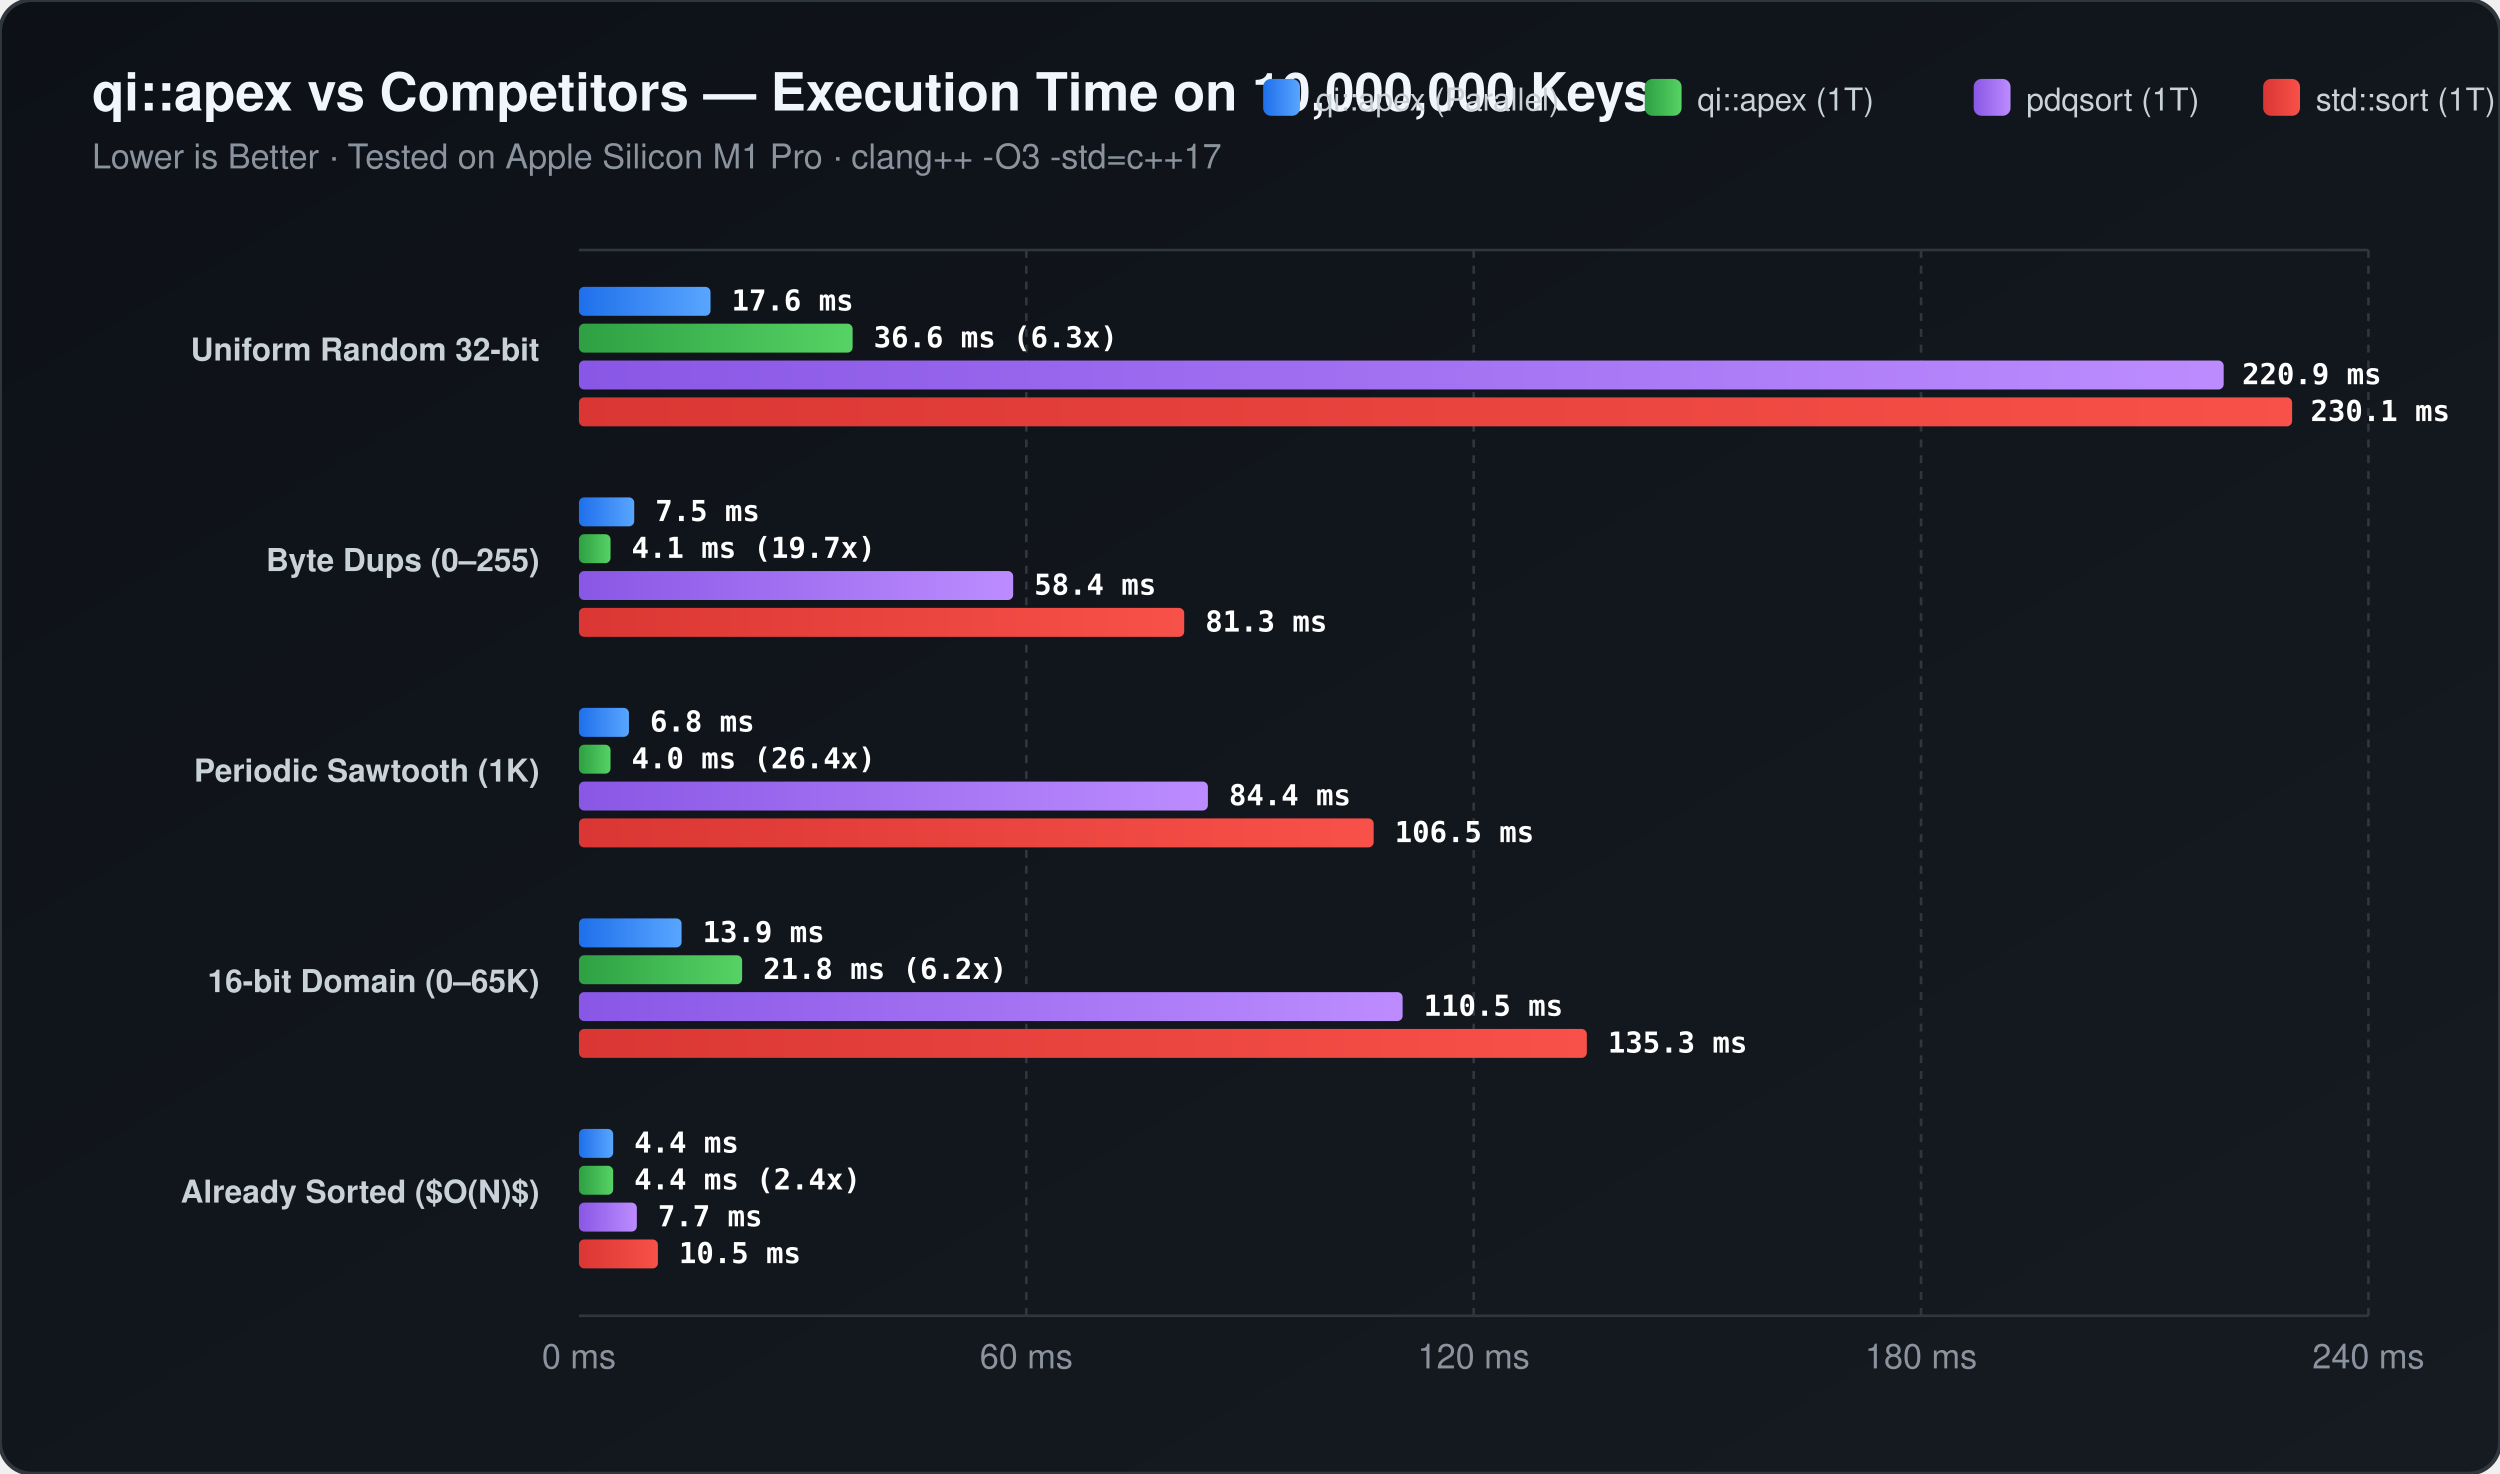
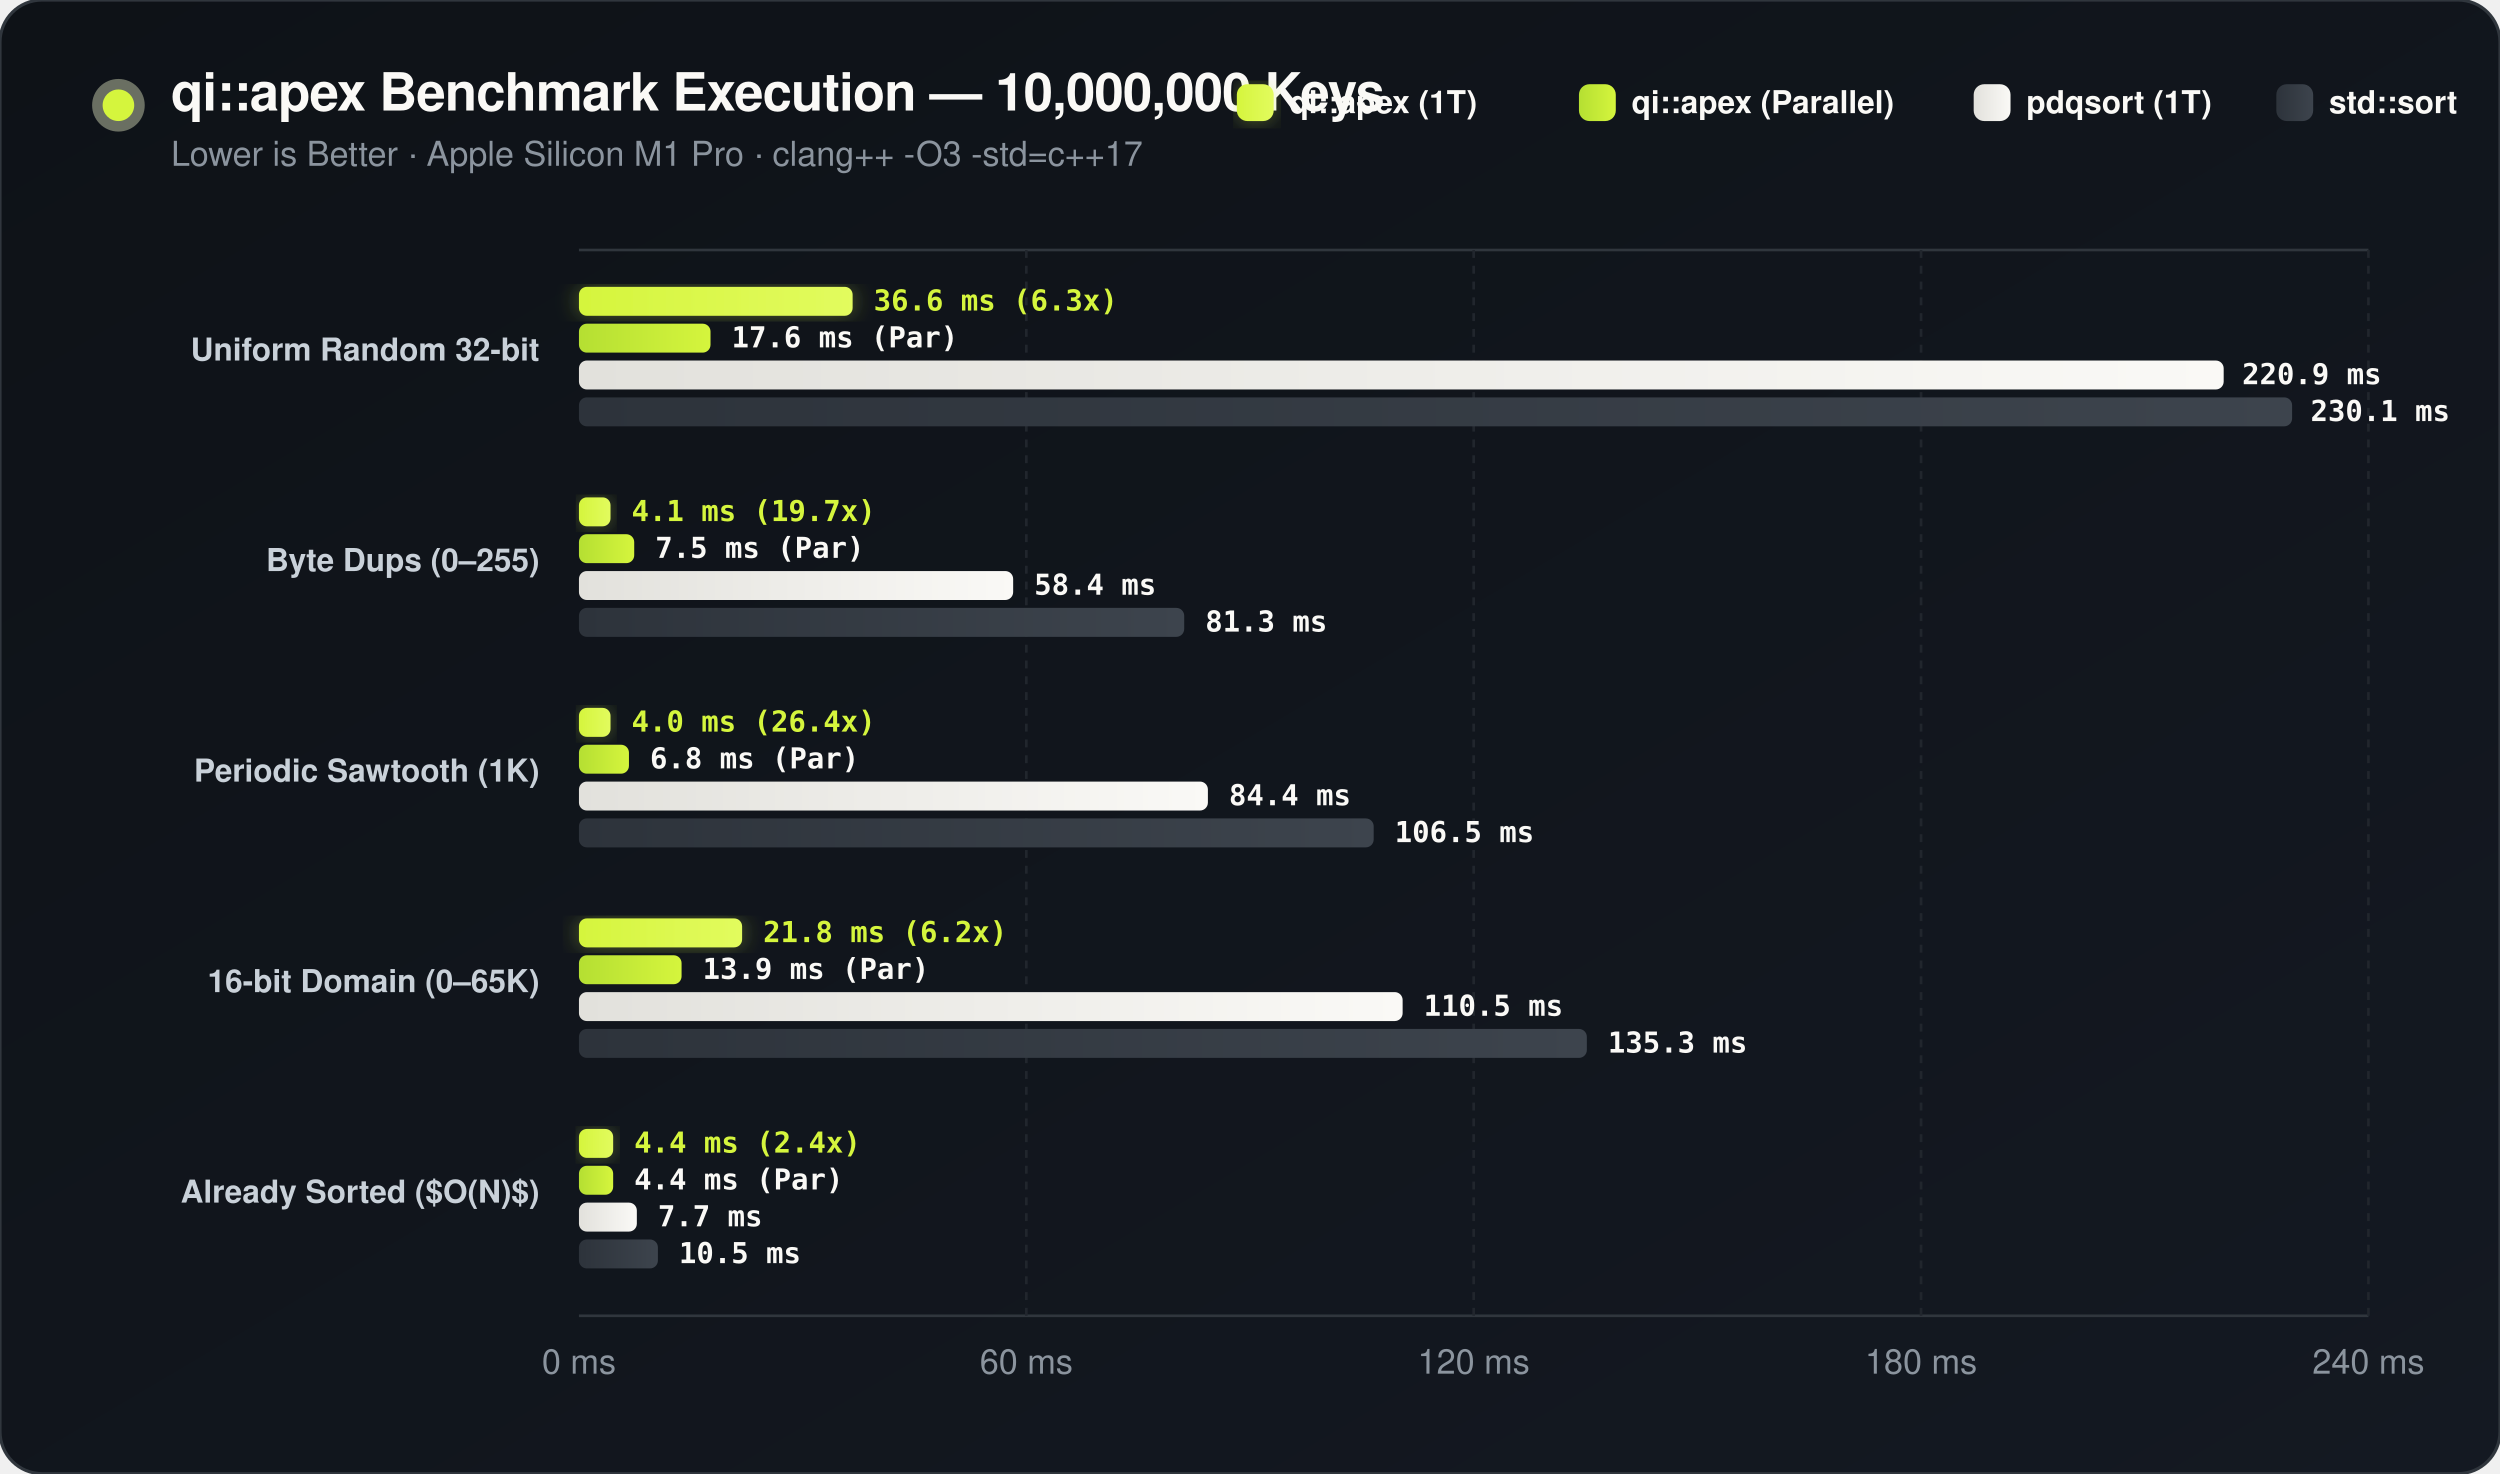
<svg xmlns="http://www.w3.org/2000/svg" viewBox="0 0 950 560" width="100%" height="100%">
  <defs>
-     <linearGradient id="bgGrad" x1="0%" y1="0%" x2="100%" y2="100%">
-       <stop offset="0%" stop-color="#0d1117" />
-       <stop offset="100%" stop-color="#161b22" />
+     <linearGradient id="canvasGrad" x1="0%" y1="0%" x2="100%" y2="100%">
+       <stop offset="0%" stop-color="#0E1217" />
+       <stop offset="100%" stop-color="#141922" />
    </linearGradient>
-     <linearGradient id="apexGrad" x1="0%" y1="0%" x2="100%" y2="0%">
-       <stop offset="0%" stop-color="#2ea043" />
-       <stop offset="100%" stop-color="#56d364" />
+     <linearGradient id="limePrimary" x1="0%" y1="0%" x2="100%" y2="0%">
+       <stop offset="0%" stop-color="#D5F53D" />
+       <stop offset="100%" stop-color="#E2FB5E" />
    </linearGradient>
-     <linearGradient id="apexParGrad" x1="0%" y1="0%" x2="100%" y2="0%">
-       <stop offset="0%" stop-color="#1f6feb" />
-       <stop offset="100%" stop-color="#58a6ff" />
+     <linearGradient id="limeGlow" x1="0%" y1="0%" x2="100%" y2="0%">
+       <stop offset="0%" stop-color="#B5DF32" />
+       <stop offset="100%" stop-color="#D5F53D" />
    </linearGradient>
-     <linearGradient id="pdqGrad" x1="0%" y1="0%" x2="100%" y2="0%">
-       <stop offset="0%" stop-color="#8957e5" />
-       <stop offset="100%" stop-color="#bc8cff" />
+     <linearGradient id="ivoryNeutral" x1="0%" y1="0%" x2="100%" y2="0%">
+       <stop offset="0%" stop-color="#E2E1DC" />
+       <stop offset="100%" stop-color="#FAF9F6" />
    </linearGradient>
-     <linearGradient id="stdGrad" x1="0%" y1="0%" x2="100%" y2="0%">
-       <stop offset="0%" stop-color="#da3633" />
-       <stop offset="100%" stop-color="#f85149" />
+     <linearGradient id="slateMuted" x1="0%" y1="0%" x2="100%" y2="0%">
+       <stop offset="0%" stop-color="#2D333B" />
+       <stop offset="100%" stop-color="#3D444D" />
    </linearGradient>
+     <filter id="limeShadow" x="-10%" y="-10%" width="130%" height="130%">
+       <feDropShadow dx="0" dy="0" stdDeviation="4" flood-color="#D5F53D" flood-opacity="0.35" />
+     </filter>
    <style>
-       .title { font-family: -apple-system, BlinkMacSystemFont, "Segoe UI", Helvetica, Arial, sans-serif; font-size: 20px; font-weight: 700; fill: #f0f6fc; }
-       .subtitle { font-family: -apple-system, BlinkMacSystemFont, "Segoe UI", Helvetica, Arial, sans-serif; font-size: 13px; fill: #8b949e; }
-       .axis-label { font-family: -apple-system, BlinkMacSystemFont, "Segoe UI", Helvetica, Arial, sans-serif; font-size: 12px; font-weight: 600; fill: #c9d1d9; }
-       .bar-val { font-family: "SF Mono", Monaco, Menlo, Consolas, monospace; font-size: 11px; font-weight: 600; fill: #ffffff; }
-       .legend-text { font-family: -apple-system, BlinkMacSystemFont, "Segoe UI", Helvetica, Arial, sans-serif; font-size: 12px; fill: #c9d1d9; font-weight: 500; }
-       .grid { stroke: #30363d; stroke-dasharray: 3,3; stroke-width: 1; }
+       .title { font-family: -apple-system, BlinkMacSystemFont, "Segoe UI", Helvetica, Arial, sans-serif; font-size: 20px; font-weight: 700; fill: #FAF9F6; letter-spacing: -0.3px; }
+       .subtitle { font-family: -apple-system, BlinkMacSystemFont, "Segoe UI", Helvetica, Arial, sans-serif; font-size: 13px; fill: #8B949E; }
+       .axis-label { font-family: -apple-system, BlinkMacSystemFont, "Segoe UI", Helvetica, Arial, sans-serif; font-size: 12px; font-weight: 600; fill: #C9D1D9; }
+       .bar-val { font-family: "SF Mono", Monaco, Menlo, Consolas, monospace; font-size: 11px; font-weight: 700; fill: #FAF9F6; }
+       .bar-val-lime { font-family: "SF Mono", Monaco, Menlo, Consolas, monospace; font-size: 11px; font-weight: 800; fill: #D5F53D; }
+       .legend-text { font-family: -apple-system, BlinkMacSystemFont, "Segoe UI", Helvetica, Arial, sans-serif; font-size: 12px; fill: #FAF9F6; font-weight: 600; }
+       .grid { stroke: #21262D; stroke-dasharray: 3,3; stroke-width: 1; }
    </style>
  </defs>
-   <rect width="950" height="560" rx="12" fill="url(#bgGrad)" stroke="#30363d" stroke-width="1.5" />
-   <text x="35" y="42" class="title">qi::apex vs Competitors — Execution Time on 10,000,000 Keys</text>
-   <text x="35" y="64" class="subtitle">Lower is Better · Tested on Apple Silicon M1 Pro · clang++ -O3 -std=c++17</text>
-   <g transform="translate(480, 30)">
-     <rect x="0" y="0" width="14" height="14" rx="3" fill="url(#apexParGrad)" />
-     <text x="20" y="12" class="legend-text">qi::apex (Parallel)</text>
-     <rect x="145" y="0" width="14" height="14" rx="3" fill="url(#apexGrad)" />
-     <text x="165" y="12" class="legend-text">qi::apex (1T)</text>
-     <rect x="270" y="0" width="14" height="14" rx="3" fill="url(#pdqGrad)" />
-     <text x="290" y="12" class="legend-text">pdqsort (1T)</text>
-     <rect x="380" y="0" width="14" height="14" rx="3" fill="url(#stdGrad)" />
-     <text x="400" y="12" class="legend-text">std::sort (1T)</text>
+   <rect width="950" height="560" rx="16" fill="url(#canvasGrad)" stroke="#30363D" stroke-width="1.2" />
+   <g transform="translate(35, 30)">
+     <circle cx="10" cy="10" r="10" fill="#F4FBD2" opacity="0.4" />
+     <circle cx="10" cy="10" r="6" fill="#D5F53D" />
  </g>
-   <line x1="220" y1="95" x2="900" y2="95" stroke="#30363d" stroke-width="1" />
-   <line x1="220" y1="500" x2="900" y2="500" stroke="#30363d" stroke-width="1" />
+   <text x="65" y="42" class="title">qi::apex Benchmark Execution — 10,000,000 Keys</text>
+   <text x="65" y="63" class="subtitle">Lower is Better · Apple Silicon M1 Pro · clang++ -O3 -std=c++17</text>
+   <g transform="translate(470, 32)">
+     <rect x="0" y="0" width="14" height="14" rx="4" fill="url(#limePrimary)" filter="url(#limeShadow)" />
+     <text x="20" y="11" class="legend-text">qi::apex (1T)</text>
+     <rect x="130" y="0" width="14" height="14" rx="4" fill="url(#limeGlow)" />
+     <text x="150" y="11" class="legend-text">qi::apex (Parallel)</text>
+     <rect x="280" y="0" width="14" height="14" rx="4" fill="url(#ivoryNeutral)" />
+     <text x="300" y="11" class="legend-text">pdqsort (1T)</text>
+     <rect x="395" y="0" width="14" height="14" rx="4" fill="url(#slateMuted)" />
+     <text x="415" y="11" class="legend-text">std::sort</text>
+   </g>
+   <line x1="220" y1="95" x2="900" y2="95" stroke="#30363D" stroke-width="1" />
+   <line x1="220" y1="500" x2="900" y2="500" stroke="#30363D" stroke-width="1" />
  <line x1="390" y1="95" x2="390" y2="500" class="grid" />
  <line x1="560" y1="95" x2="560" y2="500" class="grid" />
  <line x1="730" y1="95" x2="730" y2="500" class="grid" />
  <line x1="900" y1="95" x2="900" y2="500" class="grid" />
-   <text x="220" y="520" class="subtitle" text-anchor="middle">0 ms</text>
-   <text x="390" y="520" class="subtitle" text-anchor="middle">60 ms</text>
-   <text x="560" y="520" class="subtitle" text-anchor="middle">120 ms</text>
-   <text x="730" y="520" class="subtitle" text-anchor="middle">180 ms</text>
-   <text x="900" y="520" class="subtitle" text-anchor="middle">240 ms</text>
+   <text x="220" y="522" class="subtitle" text-anchor="middle">0 ms</text>
+   <text x="390" y="522" class="subtitle" text-anchor="middle">60 ms</text>
+   <text x="560" y="522" class="subtitle" text-anchor="middle">120 ms</text>
+   <text x="730" y="522" class="subtitle" text-anchor="middle">180 ms</text>
+   <text x="900" y="522" class="subtitle" text-anchor="middle">240 ms</text>
  <g transform="translate(0, 105)">
    <text x="205" y="32" class="axis-label" text-anchor="end">Uniform Random 32-bit</text>
-     <rect x="220" y="4" width="50" height="11" rx="2" fill="url(#apexParGrad)" />
-     <text x="278" y="13" class="bar-val">17.6 ms</text>
-     <rect x="220" y="18" width="104" height="11" rx="2" fill="url(#apexGrad)" />
-     <text x="332" y="27" class="bar-val">36.6 ms (6.3x)</text>
-     <rect x="220" y="32" width="625" height="11" rx="2" fill="url(#pdqGrad)" />
+     <rect x="220" y="4" width="104" height="11" rx="3" fill="url(#limePrimary)" filter="url(#limeShadow)" />
+     <text x="332" y="13" class="bar-val-lime">36.6 ms (6.3x)</text>
+     <rect x="220" y="18" width="50" height="11" rx="3" fill="url(#limeGlow)" />
+     <text x="278" y="27" class="bar-val">17.6 ms (Par)</text>
+     <rect x="220" y="32" width="625" height="11" rx="3" fill="url(#ivoryNeutral)" />
    <text x="852" y="41" class="bar-val">220.9 ms</text>
-     <rect x="220" y="46" width="651" height="11" rx="2" fill="url(#stdGrad)" />
+     <rect x="220" y="46" width="651" height="11" rx="3" fill="url(#slateMuted)" />
    <text x="878" y="55" class="bar-val">230.1 ms</text>
  </g>
  <g transform="translate(0, 185)">
    <text x="205" y="32" class="axis-label" text-anchor="end">Byte Dups (0–255)</text>
-     <rect x="220" y="4" width="21" height="11" rx="2" fill="url(#apexParGrad)" />
-     <text x="249" y="13" class="bar-val">7.5 ms</text>
-     <rect x="220" y="18" width="12" height="11" rx="2" fill="url(#apexGrad)" />
-     <text x="240" y="27" class="bar-val">4.1 ms (19.7x)</text>
-     <rect x="220" y="32" width="165" height="11" rx="2" fill="url(#pdqGrad)" />
+     <rect x="220" y="4" width="12" height="11" rx="3" fill="url(#limePrimary)" filter="url(#limeShadow)" />
+     <text x="240" y="13" class="bar-val-lime">4.1 ms (19.7x)</text>
+     <rect x="220" y="18" width="21" height="11" rx="3" fill="url(#limeGlow)" />
+     <text x="249" y="27" class="bar-val">7.5 ms (Par)</text>
+     <rect x="220" y="32" width="165" height="11" rx="3" fill="url(#ivoryNeutral)" />
    <text x="393" y="41" class="bar-val">58.4 ms</text>
-     <rect x="220" y="46" width="230" height="11" rx="2" fill="url(#stdGrad)" />
+     <rect x="220" y="46" width="230" height="11" rx="3" fill="url(#slateMuted)" />
    <text x="458" y="55" class="bar-val">81.3 ms</text>
  </g>
  <g transform="translate(0, 265)">
    <text x="205" y="32" class="axis-label" text-anchor="end">Periodic Sawtooth (1K)</text>
-     <rect x="220" y="4" width="19" height="11" rx="2" fill="url(#apexParGrad)" />
-     <text x="247" y="13" class="bar-val">6.8 ms</text>
-     <rect x="220" y="18" width="12" height="11" rx="2" fill="url(#apexGrad)" />
-     <text x="240" y="27" class="bar-val">4.0 ms (26.4x)</text>
-     <rect x="220" y="32" width="239" height="11" rx="2" fill="url(#pdqGrad)" />
+     <rect x="220" y="4" width="12" height="11" rx="3" fill="url(#limePrimary)" filter="url(#limeShadow)" />
+     <text x="240" y="13" class="bar-val-lime">4.0 ms (26.4x)</text>
+     <rect x="220" y="18" width="19" height="11" rx="3" fill="url(#limeGlow)" />
+     <text x="247" y="27" class="bar-val">6.8 ms (Par)</text>
+     <rect x="220" y="32" width="239" height="11" rx="3" fill="url(#ivoryNeutral)" />
    <text x="467" y="41" class="bar-val">84.4 ms</text>
-     <rect x="220" y="46" width="302" height="11" rx="2" fill="url(#stdGrad)" />
+     <rect x="220" y="46" width="302" height="11" rx="3" fill="url(#slateMuted)" />
    <text x="530" y="55" class="bar-val">106.5 ms</text>
  </g>
  <g transform="translate(0, 345)">
    <text x="205" y="32" class="axis-label" text-anchor="end">16-bit Domain (0–65K)</text>
-     <rect x="220" y="4" width="39" height="11" rx="2" fill="url(#apexParGrad)" />
-     <text x="267" y="13" class="bar-val">13.9 ms</text>
-     <rect x="220" y="18" width="62" height="11" rx="2" fill="url(#apexGrad)" />
-     <text x="290" y="27" class="bar-val">21.8 ms (6.2x)</text>
-     <rect x="220" y="32" width="313" height="11" rx="2" fill="url(#pdqGrad)" />
+     <rect x="220" y="4" width="62" height="11" rx="3" fill="url(#limePrimary)" filter="url(#limeShadow)" />
+     <text x="290" y="13" class="bar-val-lime">21.8 ms (6.2x)</text>
+     <rect x="220" y="18" width="39" height="11" rx="3" fill="url(#limeGlow)" />
+     <text x="267" y="27" class="bar-val">13.9 ms (Par)</text>
+     <rect x="220" y="32" width="313" height="11" rx="3" fill="url(#ivoryNeutral)" />
    <text x="541" y="41" class="bar-val">110.5 ms</text>
-     <rect x="220" y="46" width="383" height="11" rx="2" fill="url(#stdGrad)" />
+     <rect x="220" y="46" width="383" height="11" rx="3" fill="url(#slateMuted)" />
    <text x="611" y="55" class="bar-val">135.3 ms</text>
  </g>
  <g transform="translate(0, 425)">
    <text x="205" y="32" class="axis-label" text-anchor="end">Already Sorted ($O(N)$)</text>
-     <rect x="220" y="4" width="13" height="11" rx="2" fill="url(#apexParGrad)" />
-     <text x="241" y="13" class="bar-val">4.4 ms</text>
-     <rect x="220" y="18" width="13" height="11" rx="2" fill="url(#apexGrad)" />
-     <text x="241" y="27" class="bar-val">4.4 ms (2.4x)</text>
-     <rect x="220" y="32" width="22" height="11" rx="2" fill="url(#pdqGrad)" />
+     <rect x="220" y="4" width="13" height="11" rx="3" fill="url(#limePrimary)" filter="url(#limeShadow)" />
+     <text x="241" y="13" class="bar-val-lime">4.4 ms (2.4x)</text>
+     <rect x="220" y="18" width="13" height="11" rx="3" fill="url(#limeGlow)" />
+     <text x="241" y="27" class="bar-val">4.4 ms (Par)</text>
+     <rect x="220" y="32" width="22" height="11" rx="3" fill="url(#ivoryNeutral)" />
    <text x="250" y="41" class="bar-val">7.7 ms</text>
-     <rect x="220" y="46" width="30" height="11" rx="2" fill="url(#stdGrad)" />
+     <rect x="220" y="46" width="30" height="11" rx="3" fill="url(#slateMuted)" />
    <text x="258" y="55" class="bar-val">10.5 ms</text>
  </g>
</svg>
